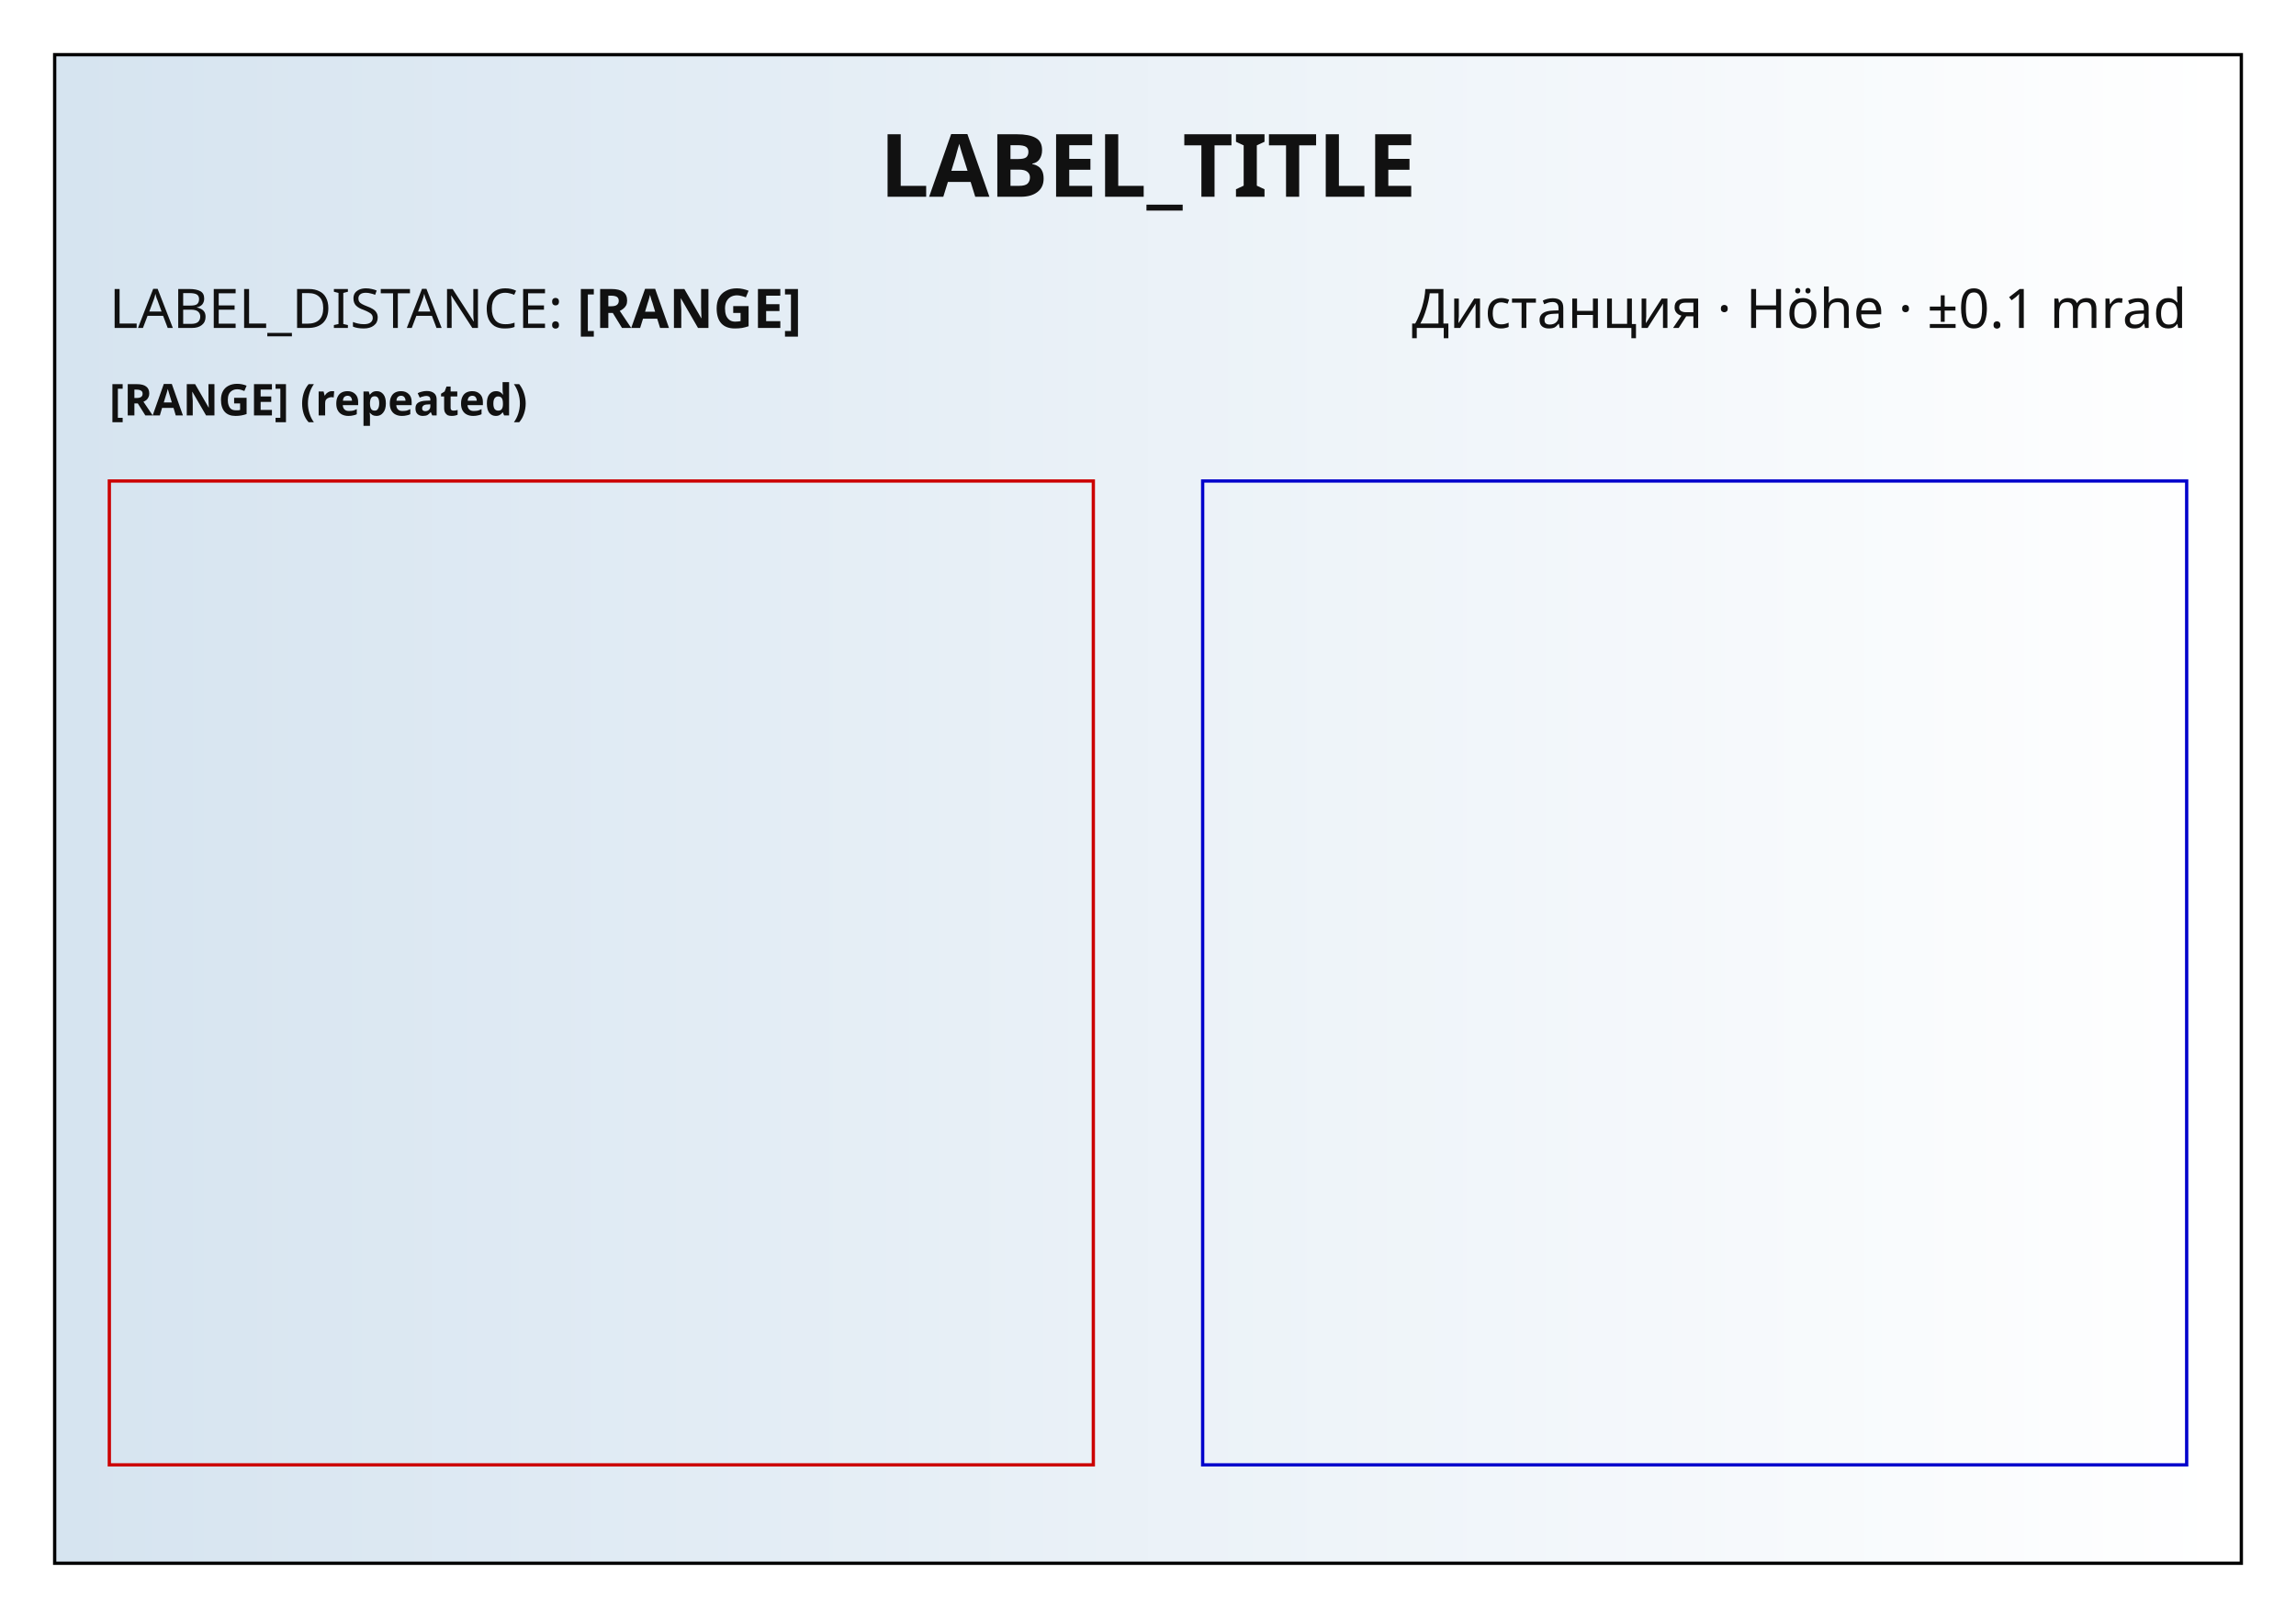
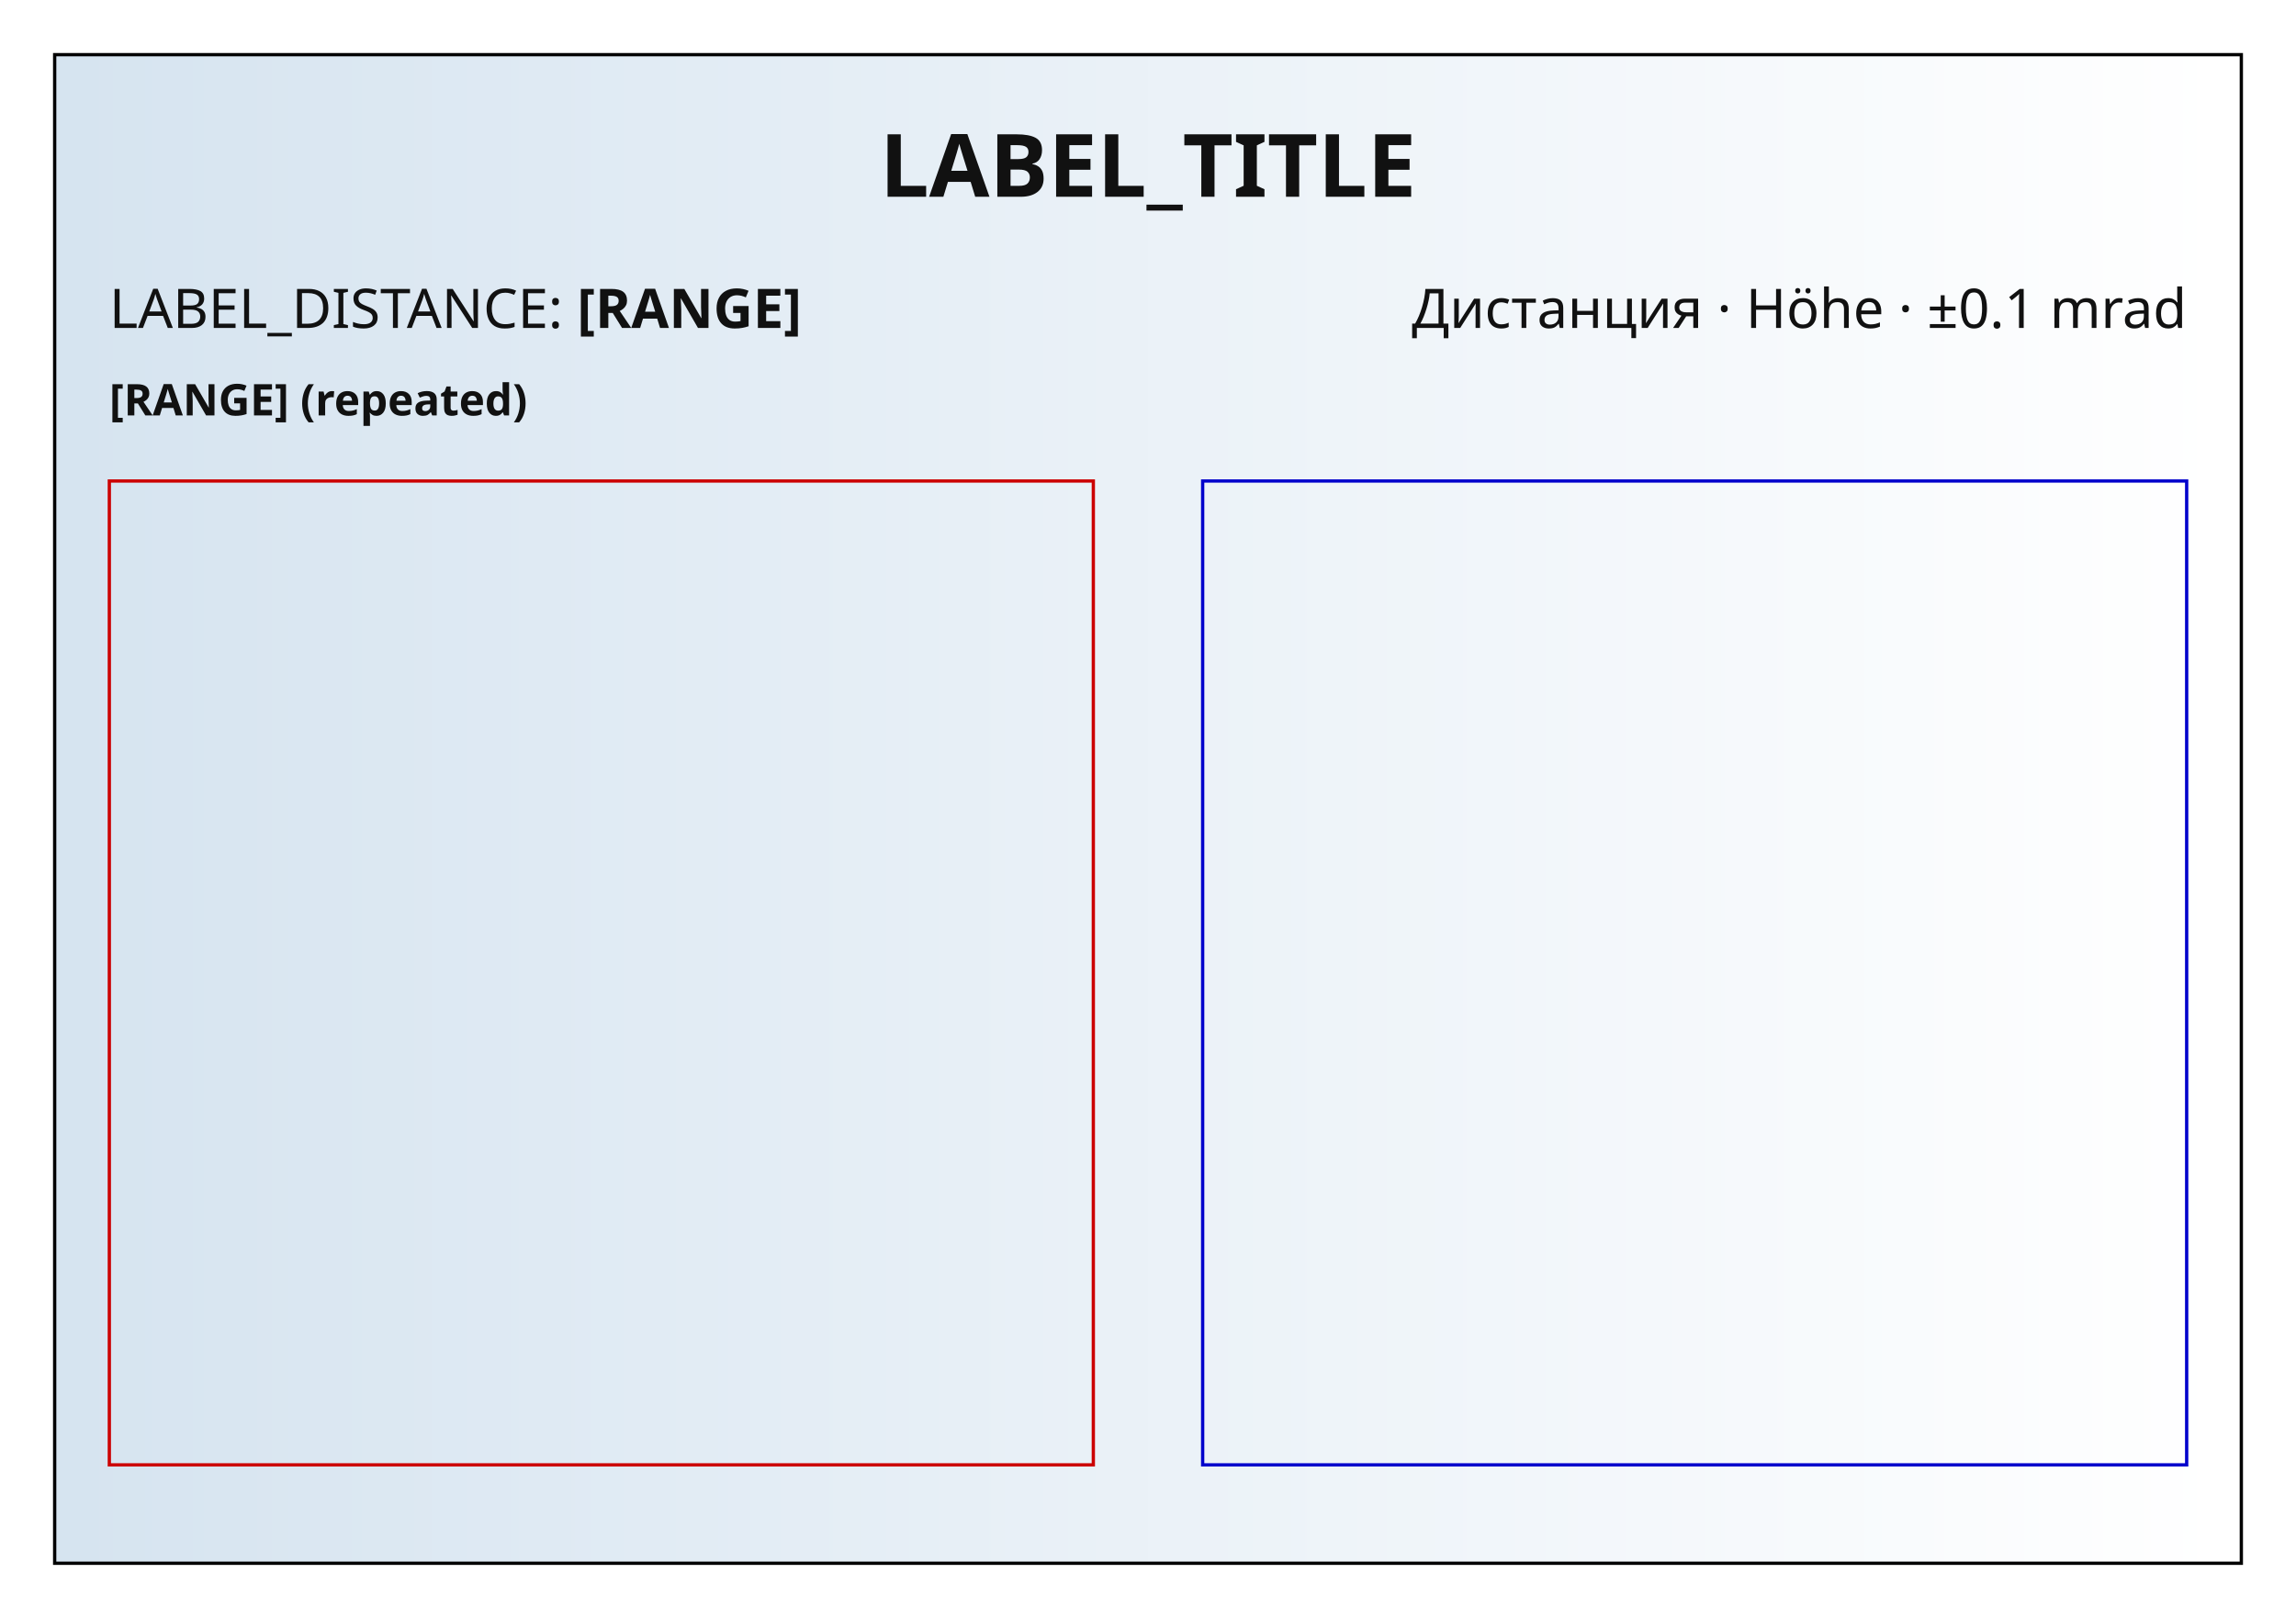
- <svg xmlns="http://www.w3.org/2000/svg" width="210mm" height="148mm" viewBox="0 0 210 148">
+ <svg xmlns="http://www.w3.org/2000/svg" width="210mm" height="148mm" viewBox="0 0 21000 14800">
  <defs>
    <linearGradient id="band" x1="0" x2="1" y1="0" y2="0">
      <stop offset="0" stop-color="#d6e4f0" />
      <stop offset="1" stop-color="#ffffff" />
    </linearGradient>
  </defs>
-   <rect x="5" y="5" width="200" height="138" fill="url(#band)" stroke="#000" stroke-width="0.3" />
+   <rect x="500" y="500" width="20000" height="13800" fill="url(#band)" stroke="#000" stroke-width="30" />
  <g font-family="Overpass" fill="#111">
-     <text x="105" y="18" font-size="8" font-weight="bold" text-anchor="middle">LABEL_TITLE</text>
-     <text x="10" y="30" font-size="5">LABEL_DISTANCE: <tspan font-weight="700">[RANGE]</tspan>
+     <text x="10500" y="1800" font-size="800" font-weight="bold" text-anchor="middle">LABEL_TITLE</text>
+     <text x="1000" y="3000" font-size="500">LABEL_DISTANCE: <tspan font-weight="700">[RANGE]</tspan>
    </text>
-     <text x="200" y="30" font-size="5" text-anchor="end">Дистанция · Höhe · ±0.1 mrad</text>
-     <text x="10" y="38" font-size="4" style="font-weight:bold">[RANGE] (repeated)</text>
+     <text x="20000" y="3000" font-size="500" text-anchor="end">Дистанция · Höhe · ±0.1 mrad</text>
+     <text x="1000" y="3800" font-size="400" style="font-weight:bold">[RANGE] (repeated)</text>
  </g>
-   <g transform="translate(0 4)">
-     <rect id="slot-fit" x="10" y="40" width="90" height="90" fill="none" stroke="#c00" stroke-width="0.3" />
-     <rect id="slot-clip" x="110" y="40" width="90" height="90" fill="none" stroke="#00c" stroke-width="0.3" />
+   <g transform="translate(0 400)">
+     <rect id="slot-fit" x="1000" y="4000" width="9000" height="9000" fill="none" stroke="#c00" stroke-width="30" />
+     <rect id="slot-clip" x="11000" y="4000" width="9000" height="9000" fill="none" stroke="#00c" stroke-width="30" />
  </g>
</svg>
